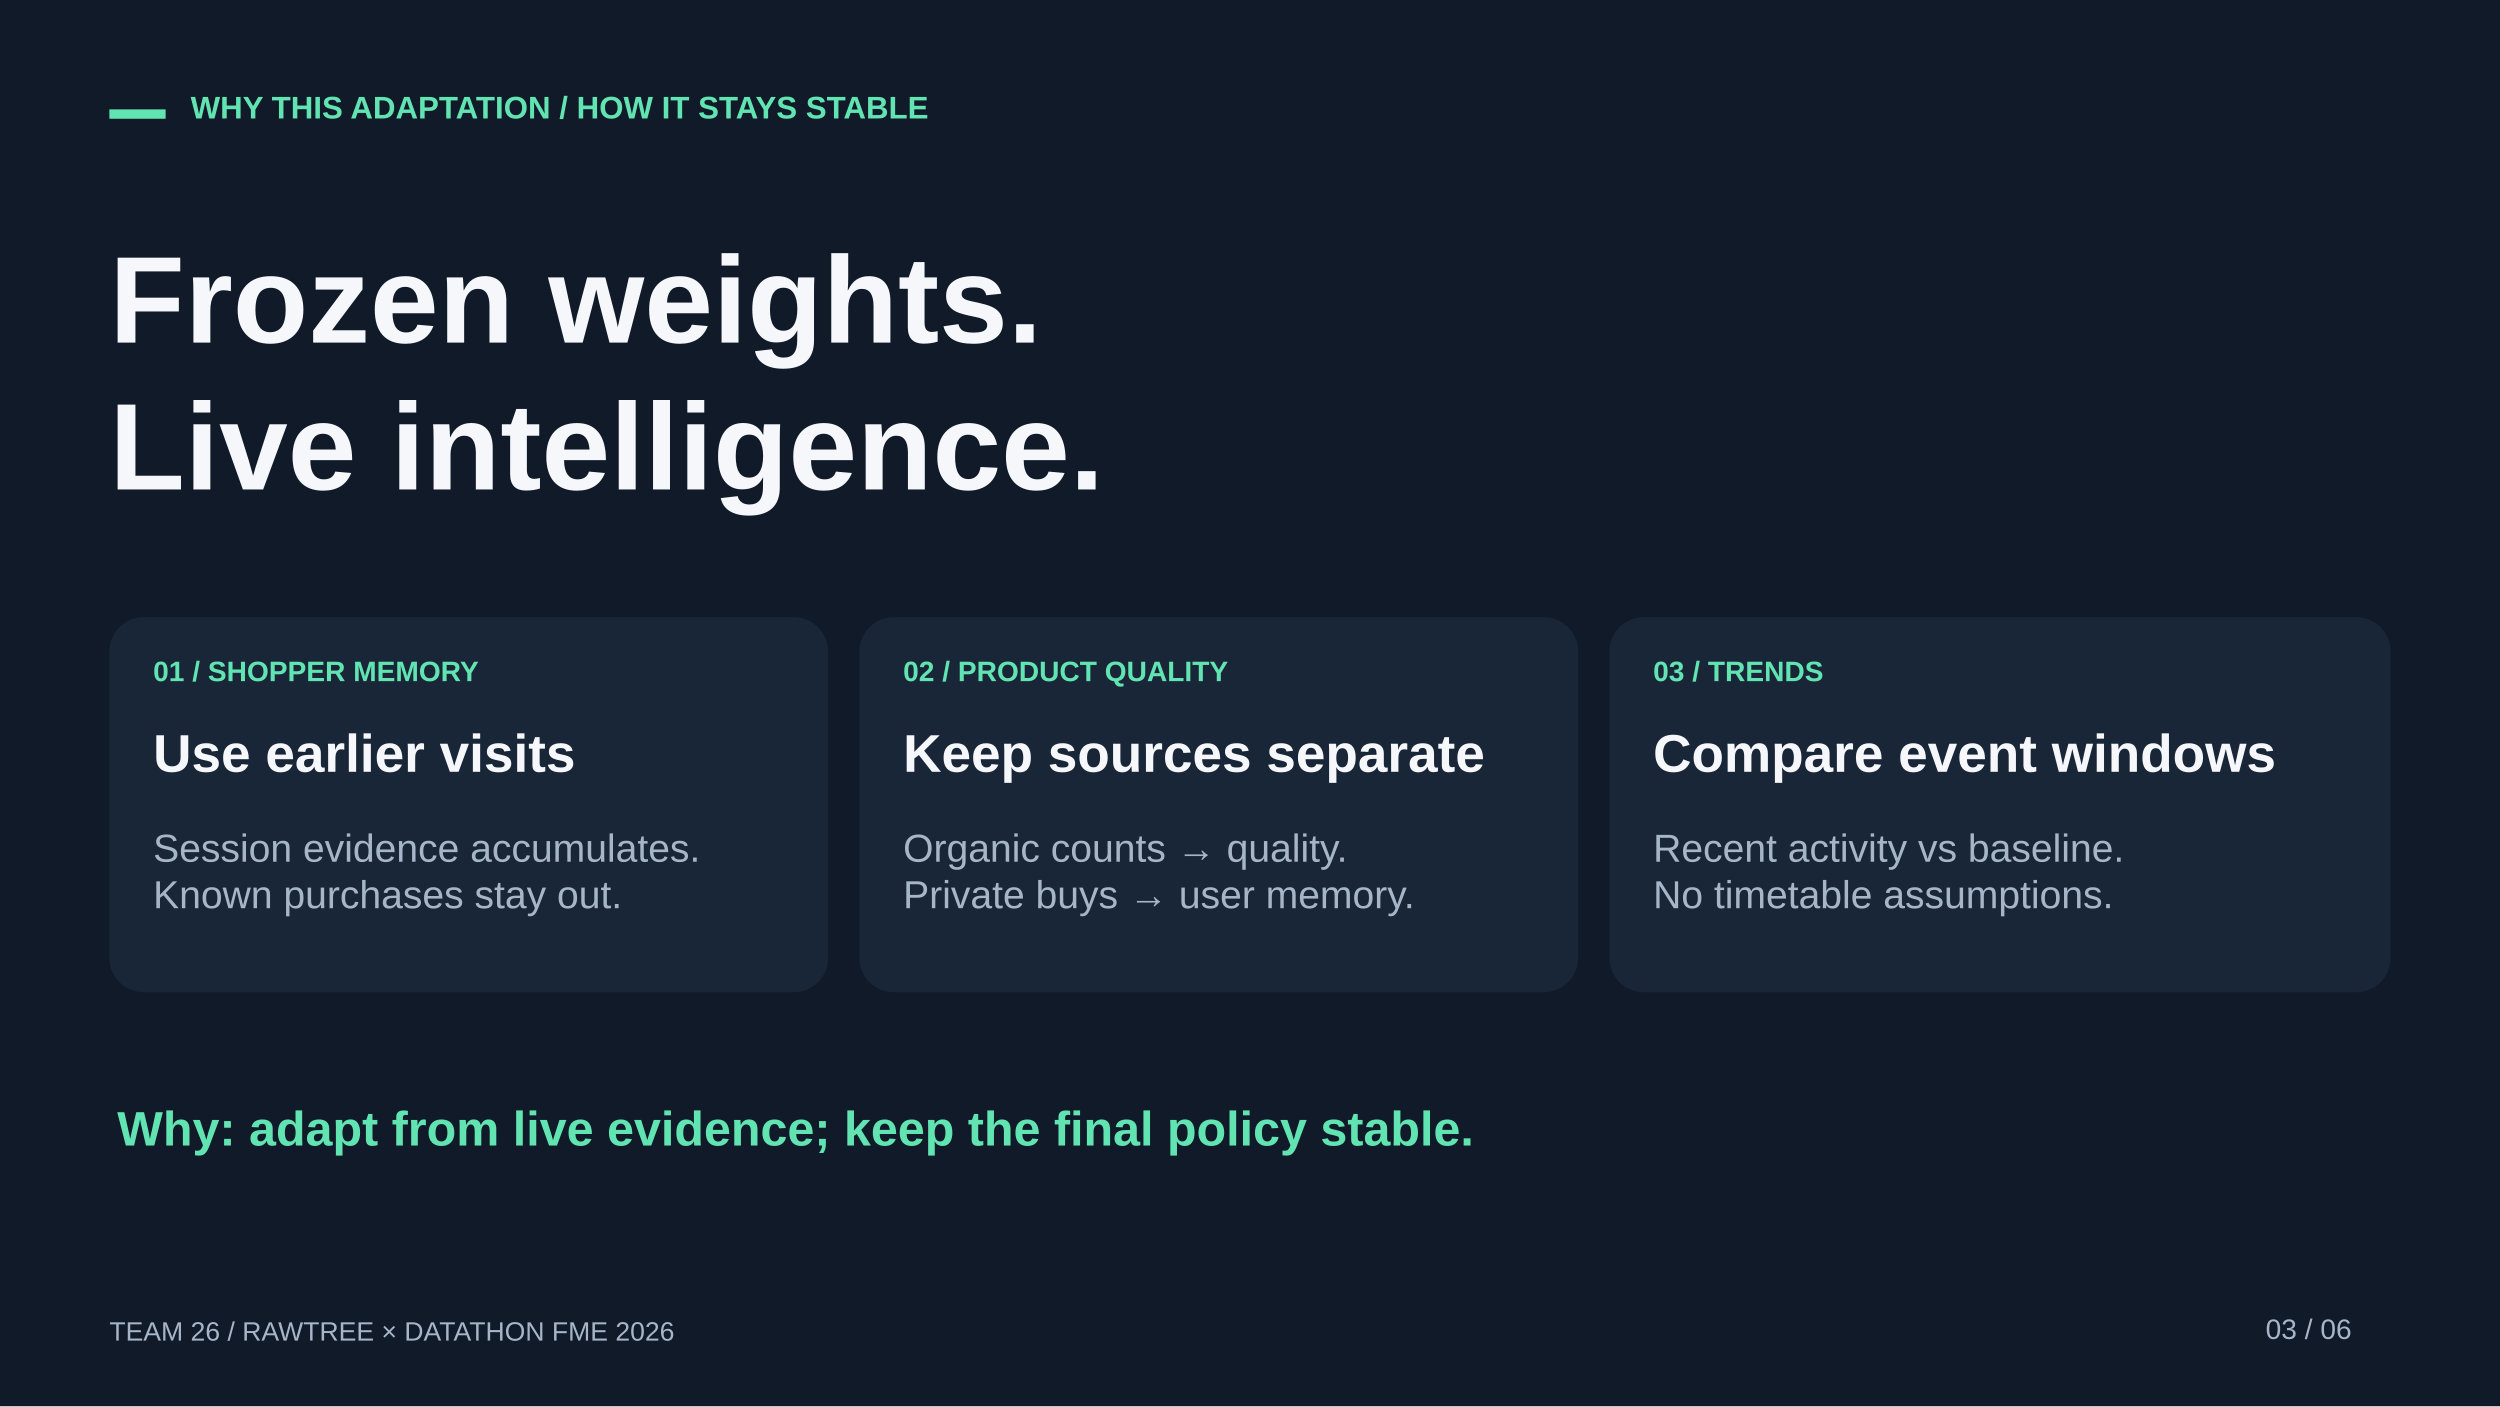
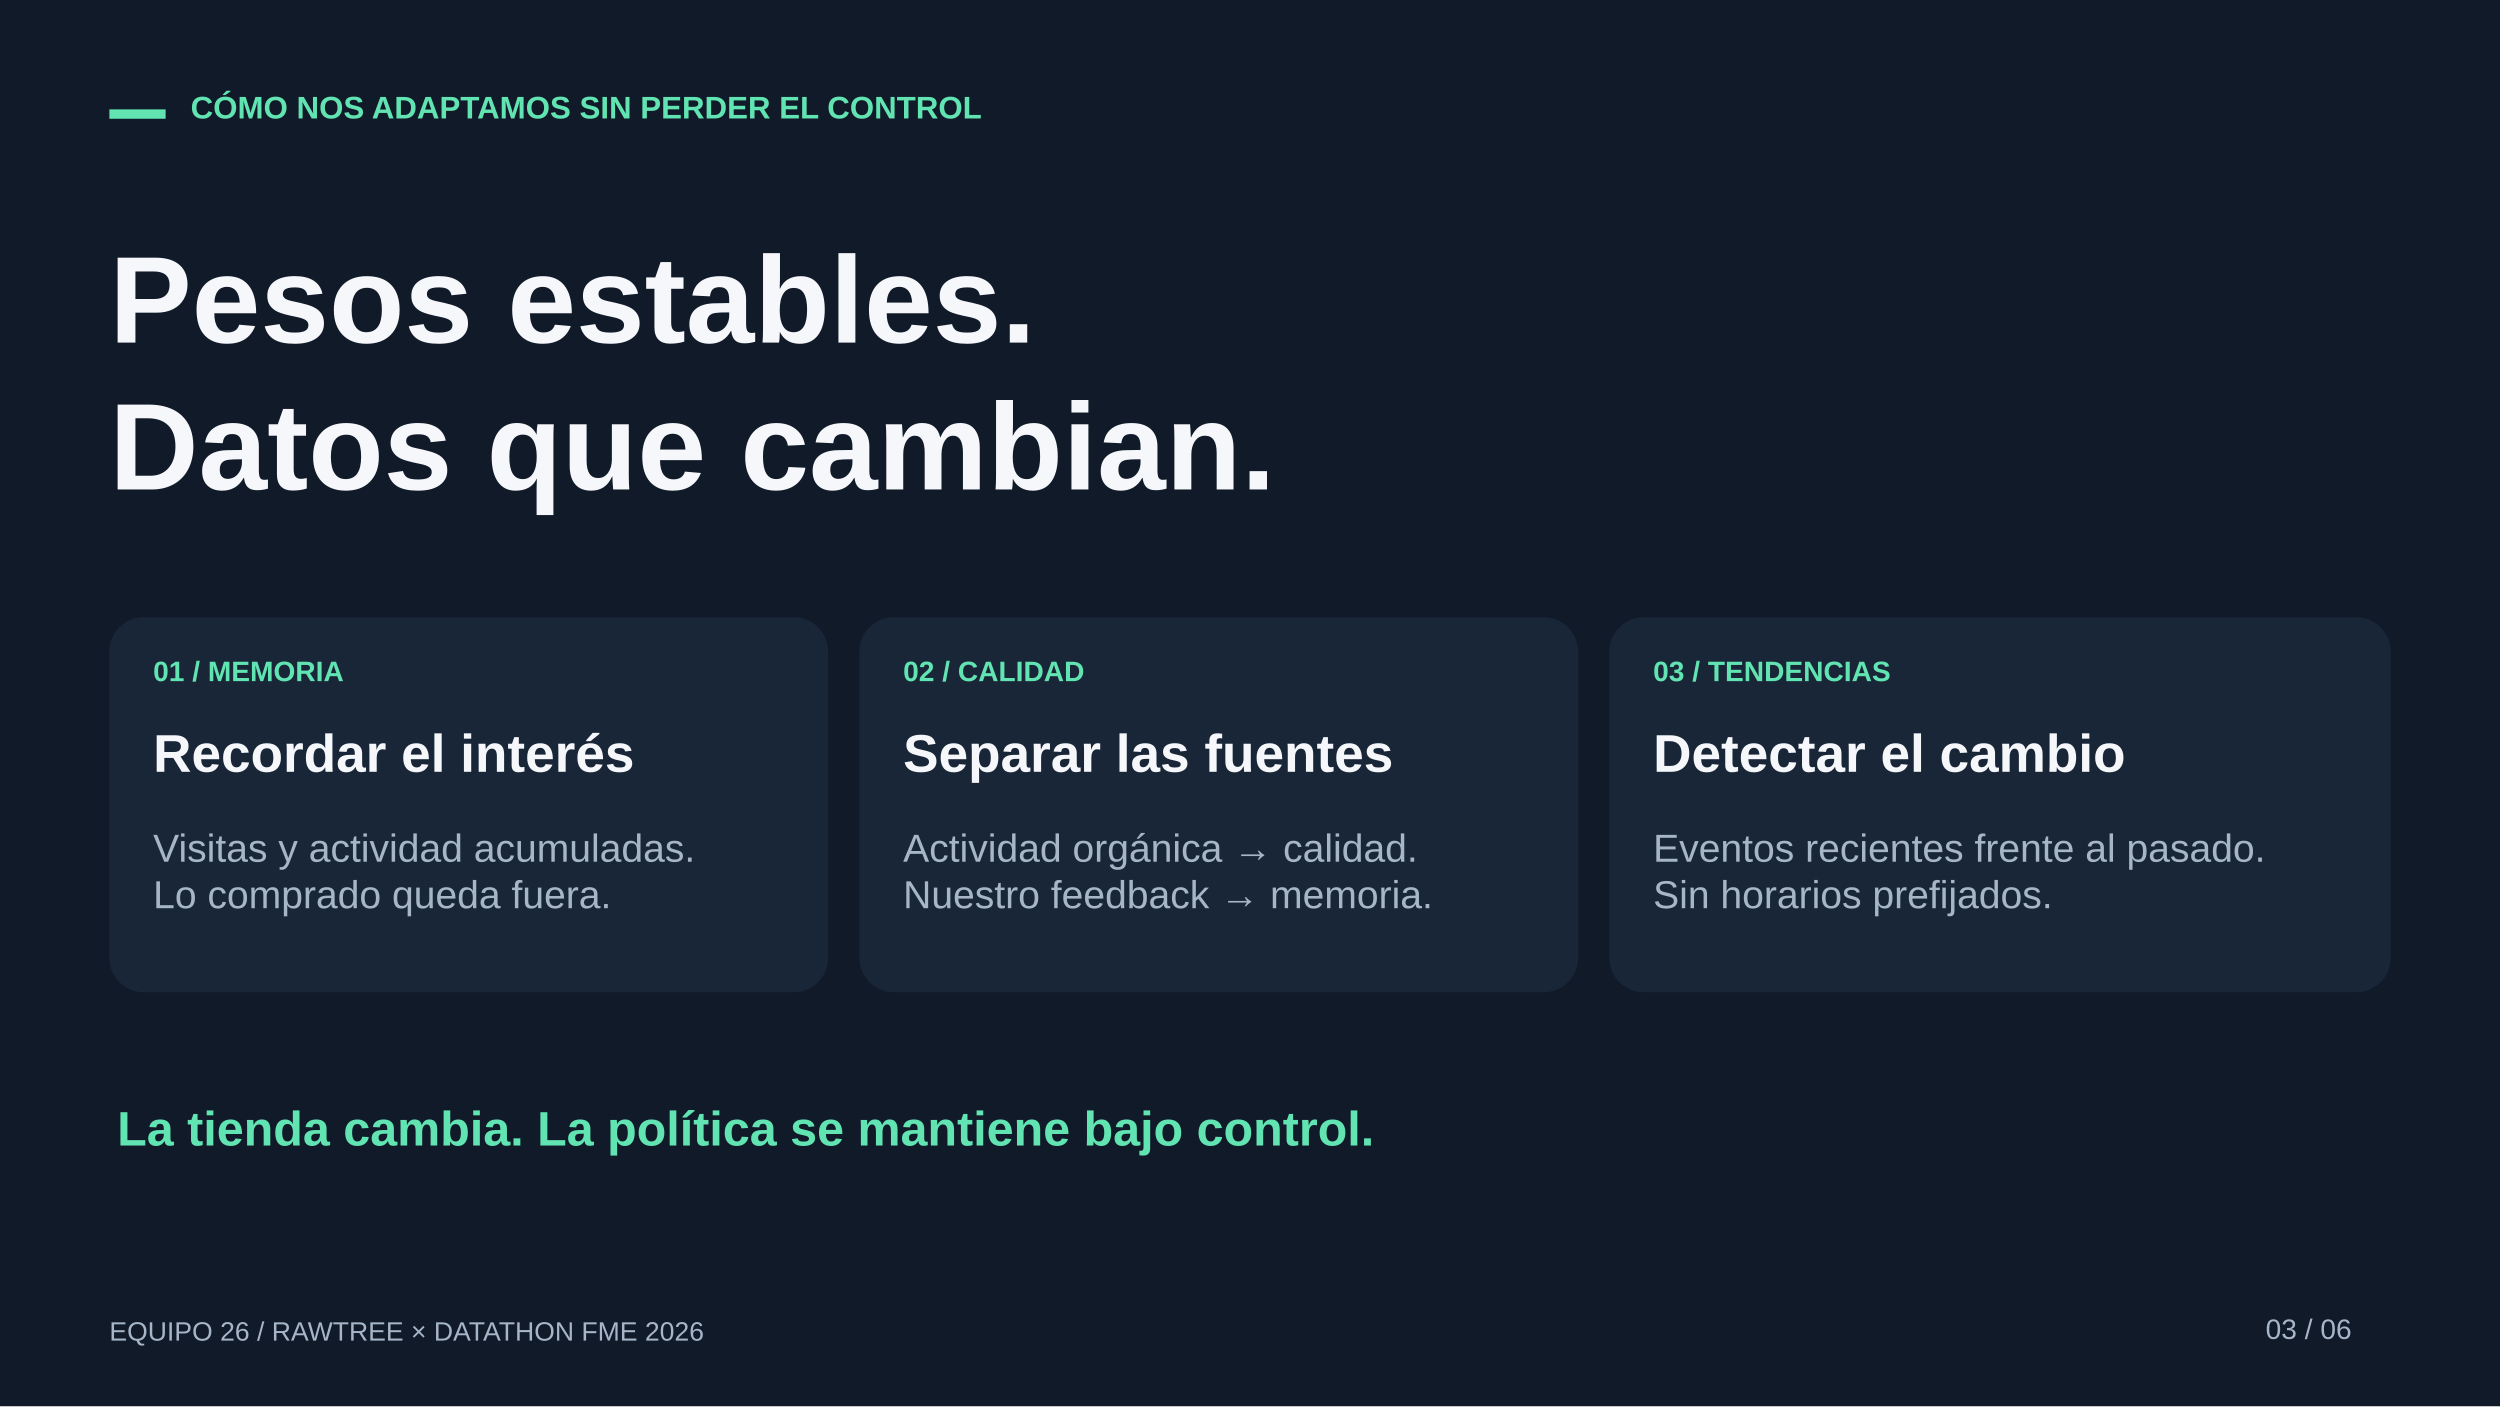
- <svg xmlns="http://www.w3.org/2000/svg" viewBox="0 0 1600 900" role="img" aria-label="Frozen weights. Live intelligence.">
+ <svg xmlns="http://www.w3.org/2000/svg" viewBox="0 0 1600 900" role="img" aria-label="Pesos estables. Datos que cambian.">
  <rect x="0" y="0" width="1600" height="900" rx="0" fill="#101A29" />
  <rect x="70" y="70" width="36" height="6" rx="0" fill="#61E4B1" />
  <text fill="#61E4B1" font-family="Arial, sans-serif" font-size="20" font-weight="700">
-     <tspan x="122" y="75.8">WHY THIS ADAPTATION / HOW IT STAYS STABLE</tspan>
+     <tspan x="122" y="75.8">CÓMO NOS ADAPTAMOS SIN PERDER EL CONTROL</tspan>
  </text>
  <text fill="#A6B5C8" font-family="Arial, sans-serif" font-size="17" font-weight="400">
-     <tspan x="70" y="857.98">TEAM 26  /  RAWTREE × DATATHON FME 2026</tspan>
+     <tspan x="70" y="857.98">EQUIPO 26  /  RAWTREE × DATATHON FME 2026</tspan>
  </text>
  <text fill="#A6B5C8" font-family="Arial, sans-serif" font-size="18" font-weight="400">
    <tspan x="1450" y="856.92">03 / 06</tspan>
  </text>
  <text fill="#F5F7FA" font-family="Arial, sans-serif" font-size="79" font-weight="700">
-     <tspan x="70" y="219.26">Frozen weights.</tspan>
-     <tspan x="70" y="313.27">Live intelligence.</tspan>
+     <tspan x="70" y="219.26">Pesos estables.</tspan>
+     <tspan x="70" y="313.27">Datos que cambian.</tspan>
  </text>
  <rect x="70" y="395" width="460" height="240" rx="22" fill="#192638" />
  <text fill="#61E4B1" font-family="Arial, sans-serif" font-size="18" font-weight="700">
-     <tspan x="98" y="435.92">01 / SHOPPER MEMORY</tspan>
+     <tspan x="98" y="435.92">01 / MEMORIA</tspan>
  </text>
  <text fill="#F5F7FA" font-family="Arial, sans-serif" font-size="34" font-weight="700">
-     <tspan x="98" y="493.96">Use earlier visits</tspan>
+     <tspan x="98" y="493.96">Recordar el interés</tspan>
  </text>
  <text fill="#A6B5C8" font-family="Arial, sans-serif" font-size="25" font-weight="400">
-     <tspan x="98" y="551.5">Session evidence accumulates.</tspan>
-     <tspan x="98" y="581.25">Known purchases stay out.</tspan>
+     <tspan x="98" y="551.5">Visitas y actividad acumuladas.</tspan>
+     <tspan x="98" y="581.25">Lo comprado queda fuera.</tspan>
  </text>
  <rect x="550" y="395" width="460" height="240" rx="22" fill="#192638" />
  <text fill="#61E4B1" font-family="Arial, sans-serif" font-size="18" font-weight="700">
-     <tspan x="578" y="435.92">02 / PRODUCT QUALITY</tspan>
+     <tspan x="578" y="435.92">02 / CALIDAD</tspan>
  </text>
  <text fill="#F5F7FA" font-family="Arial, sans-serif" font-size="34" font-weight="700">
-     <tspan x="578" y="493.96">Keep sources separate</tspan>
+     <tspan x="578" y="493.96">Separar las fuentes</tspan>
  </text>
  <text fill="#A6B5C8" font-family="Arial, sans-serif" font-size="25" font-weight="400">
-     <tspan x="578" y="551.5">Organic counts → quality.</tspan>
-     <tspan x="578" y="581.25">Private buys → user memory.</tspan>
+     <tspan x="578" y="551.5">Actividad orgánica → calidad.</tspan>
+     <tspan x="578" y="581.25">Nuestro feedback → memoria.</tspan>
  </text>
  <rect x="1030" y="395" width="500" height="240" rx="22" fill="#192638" />
  <text fill="#61E4B1" font-family="Arial, sans-serif" font-size="18" font-weight="700">
-     <tspan x="1058" y="435.92">03 / TRENDS</tspan>
+     <tspan x="1058" y="435.92">03 / TENDENCIAS</tspan>
  </text>
  <text fill="#F5F7FA" font-family="Arial, sans-serif" font-size="34" font-weight="700">
-     <tspan x="1058" y="493.96">Compare event windows</tspan>
+     <tspan x="1058" y="493.96">Detectar el cambio</tspan>
  </text>
  <text fill="#A6B5C8" font-family="Arial, sans-serif" font-size="25" font-weight="400">
-     <tspan x="1058" y="551.5">Recent activity vs baseline.</tspan>
-     <tspan x="1058" y="581.25">No timetable assumptions.</tspan>
+     <tspan x="1058" y="551.5">Eventos recientes frente al pasado.</tspan>
+     <tspan x="1058" y="581.25">Sin horarios prefijados.</tspan>
  </text>
  <text fill="#61E4B1" font-family="Arial, sans-serif" font-size="31" font-weight="700">
-     <tspan x="75" y="733.14">Why: adapt from live evidence; keep the final policy stable.</tspan>
+     <tspan x="75" y="733.14">La tienda cambia. La política se mantiene bajo control.</tspan>
  </text>
</svg>
